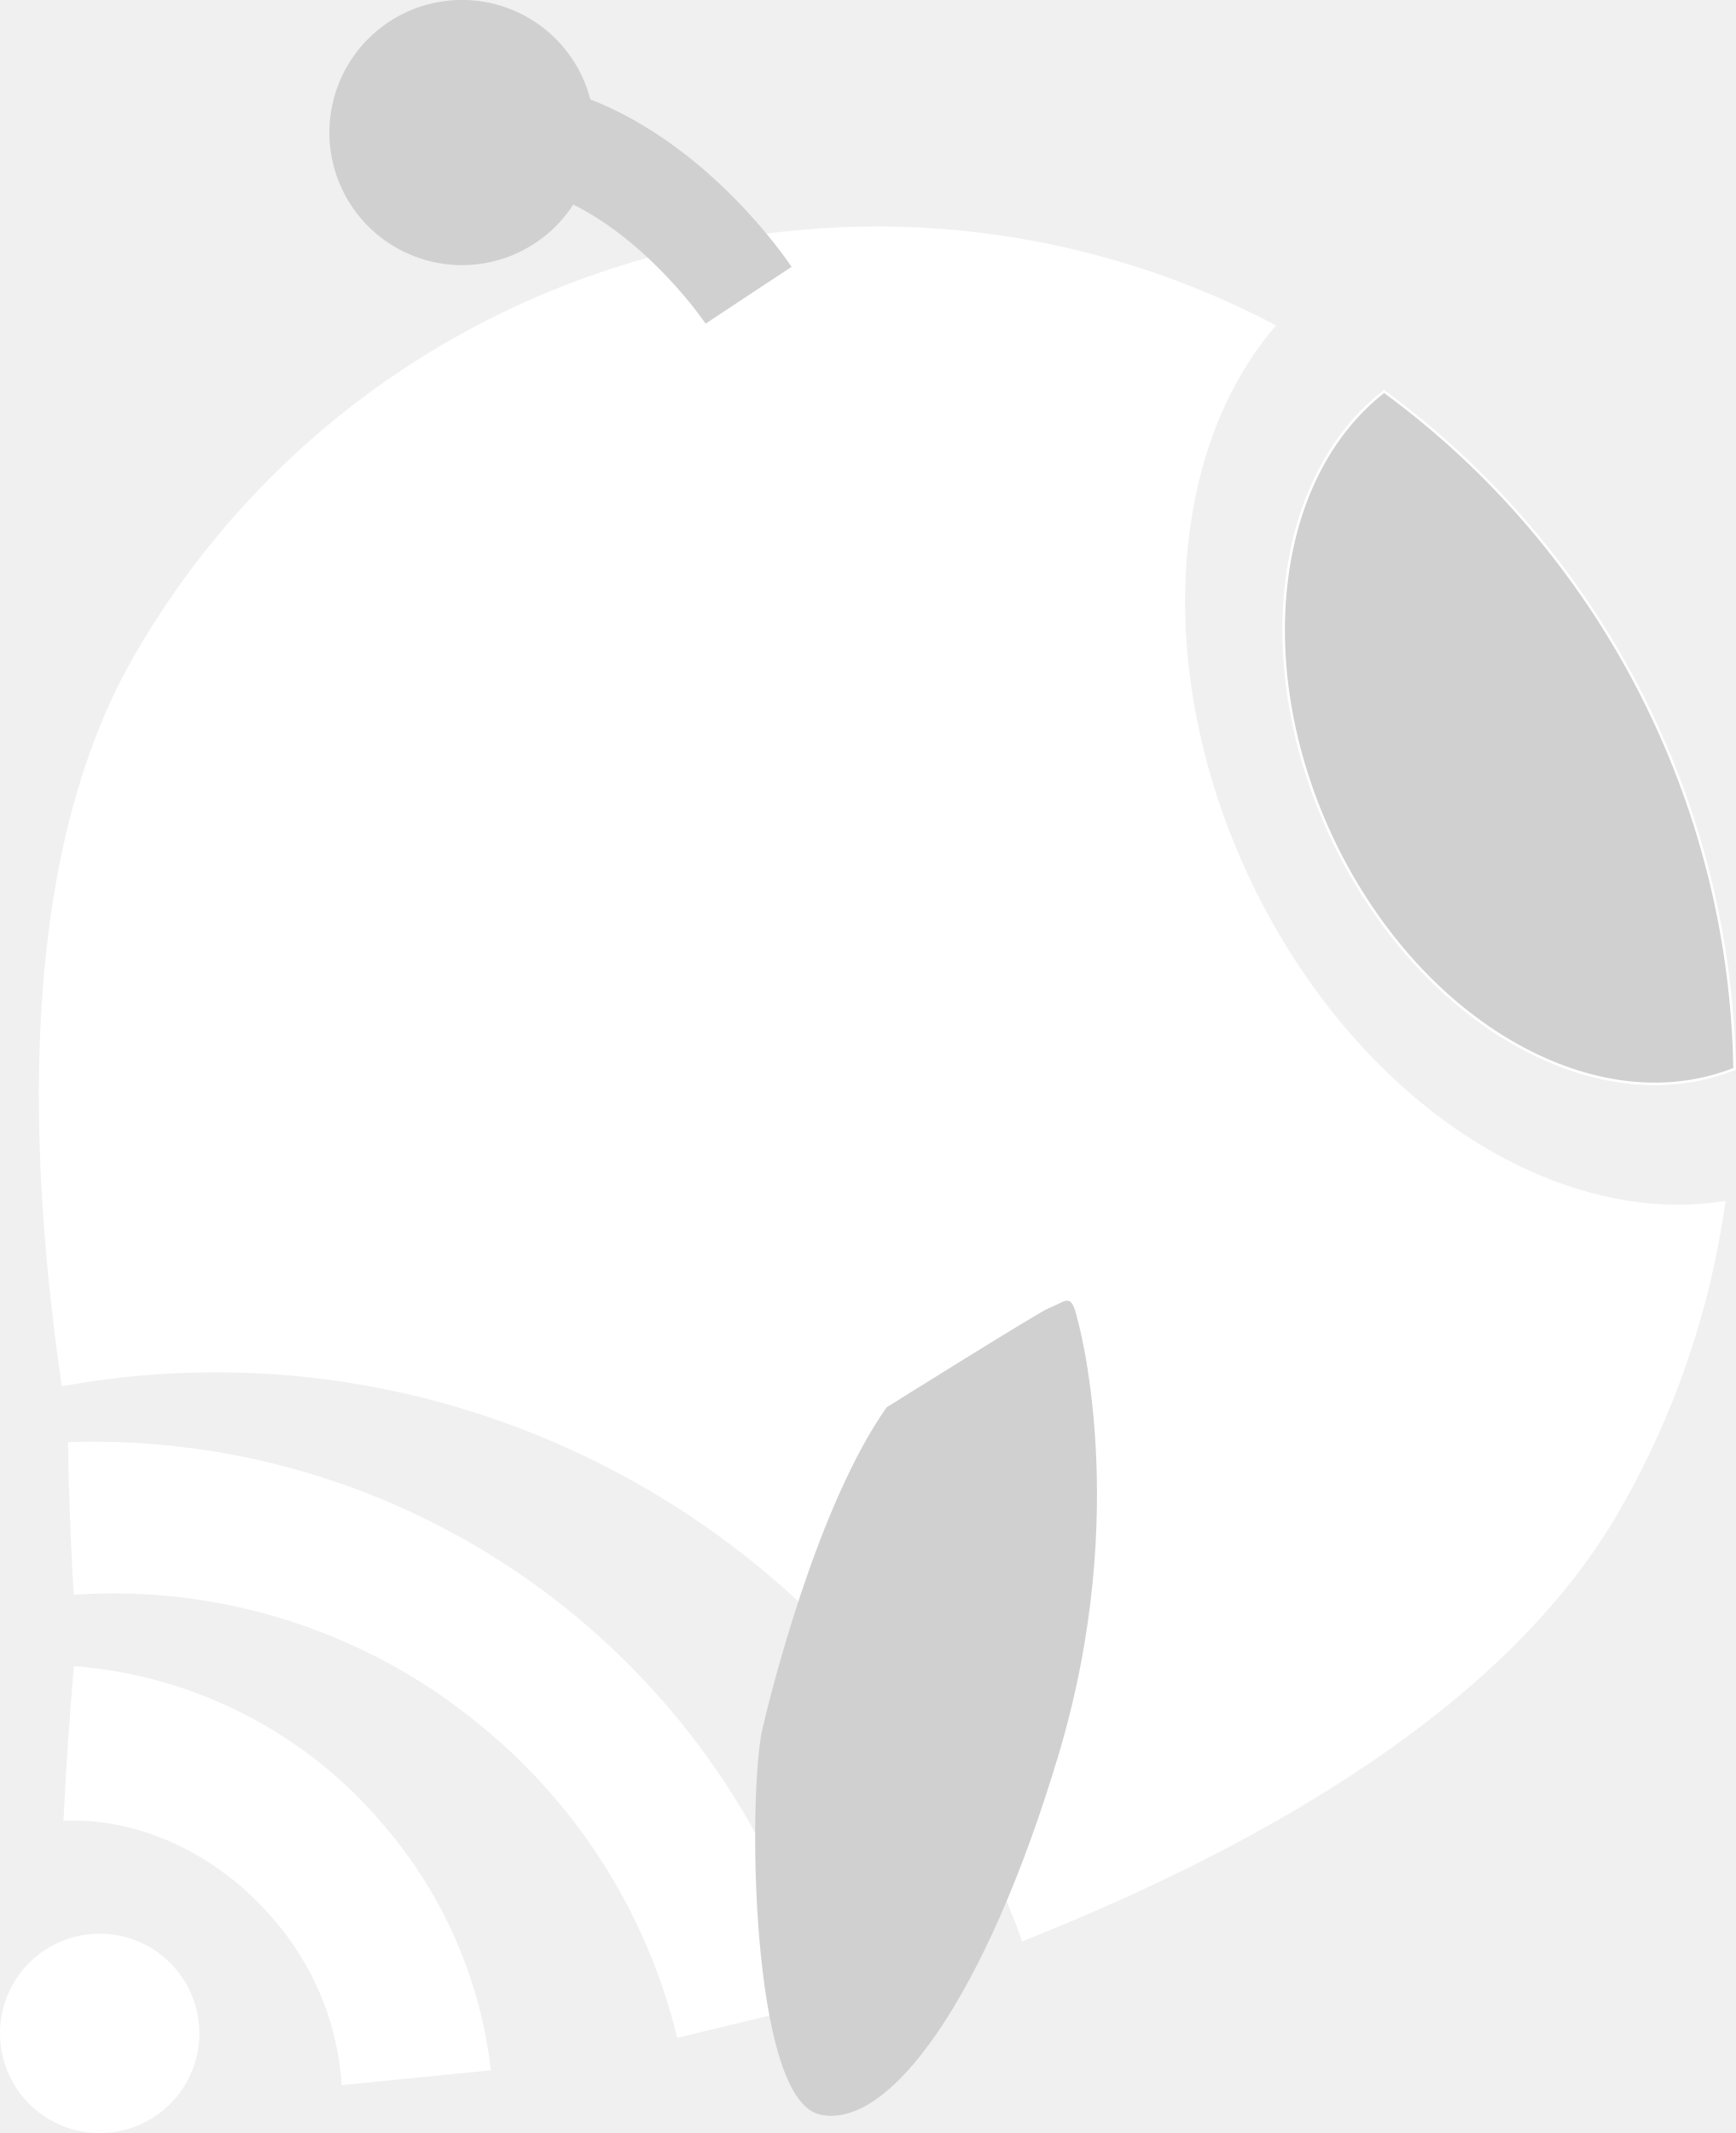
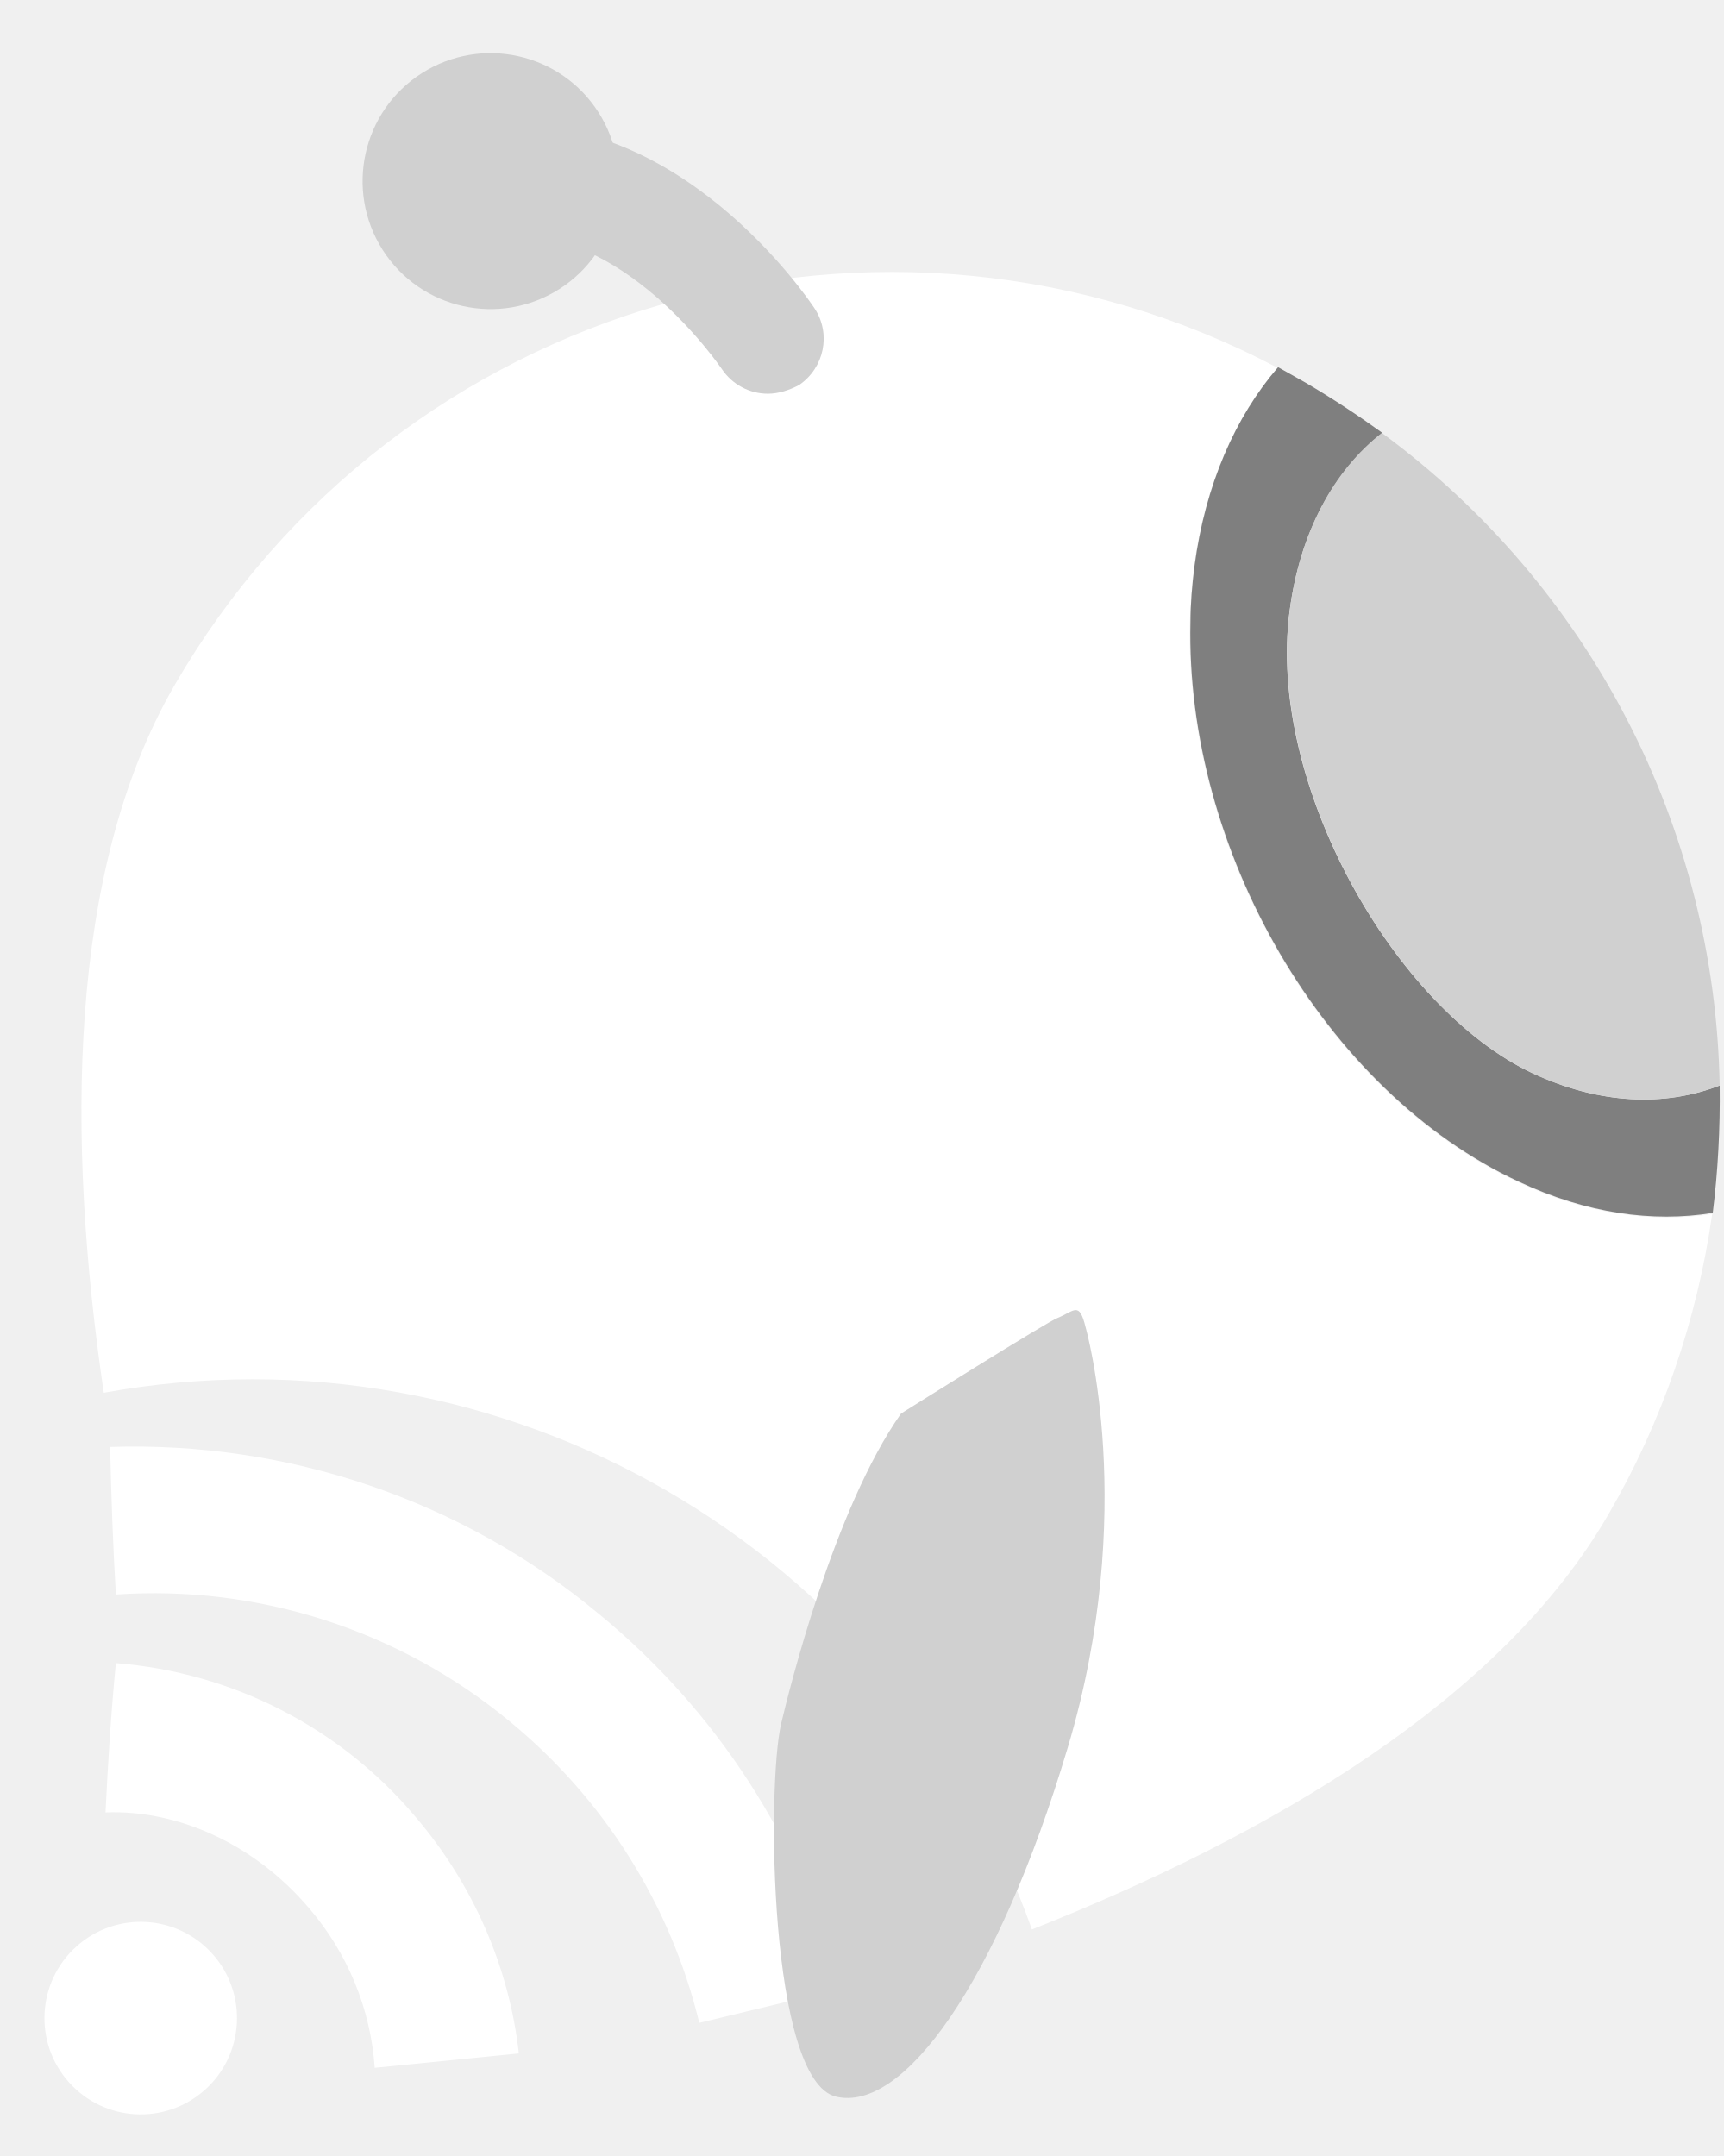
- <svg xmlns="http://www.w3.org/2000/svg" viewBox="0 0 343.69 422.26">
-   <path fill="none" stroke="#fff" stroke-miterlimit="10" d="M274.03 77.82c-9.85 7.74-16.81 20.27-18.95 36.47-4.9 37.19 17.41 79.59 49.85 94.68 13.73 6.39 27.06 6.86 38.26 2.46a169.65 169.65 0 0 0-69.16-133.61z" />
-   <path fill="#fff" d="M301.98 231.37c-39.86-18.55-68.33-68.23-67.31-114.7a104.47 104.47 0 0 1 .87-11.46c2.21-16.78 8.32-30.6 17.11-40.78a169.64 169.64 0 0 0-226 65.24c-21.87 37.87-22 92.67-14.42 144.76a169.62 169.62 0 0 1 190.16 109.89c48.85-19.41 96.16-47 118.1-85a169.14 169.14 0 0 0 21.16-61.59c-12.23 2-25.83.08-39.67-6.36z" />
-   <path fill="#d0d0d0" d="M255.08 114.29c-4.9 37.19 17.41 79.59 49.85 94.68 13.73 6.39 27.06 6.86 38.26 2.46A169.66 169.66 0 0 0 274.05 77.8c-9.86 7.74-16.83 20.28-18.97 36.49z" />
-   <g fill="#fff">
-     <ellipse cx="889.32" cy="669.52" rx="19.73" ry="19.74" transform="rotate(-41.78 104.766 1675.233)" />
-     <path d="M95.3 341.7a114.19 114.19 0 0 0-80.7-26c-.6-9.82-1-19.94-1.13-30.22a150 150 0 0 1 149.61 110.94l-29 7A114.5 114.5 0 0 0 95.3 341.7z" />
-     <path d="M54.21 380c-11.36-13.36-27.12-20.19-41.64-19.57.46-9.44 1.12-19.73 2.06-30.59a89 89 0 0 1 61.42 31.57 90.14 90.14 0 0 1 21.14 48.43l-29.53 2.94A55.4 55.4 0 0 0 54.21 380z" />
+ <svg xmlns="http://www.w3.org/2000/svg" viewBox="0 0 299 374">
+   <g fill="none">
+     <circle cx="24.408" cy="350.081" r="16.7" fill="#FFF" transform="rotate(-41.782 24.408 350.08)" />
+     <path fill="#FFF" d="M88.4 298.6c-19.1-15.8-43.6-23.7-68.3-22-.5-8.3-.8-16.9-1-25.6 30.8-1 61 9.2 84.7 28.9 20.5 16.8 35.2 39.5 42 65.1l-24.5 5.9c-5-20.6-16.6-38.9-32.9-52.3z" />
+     <path fill="#FFF" d="M53.6 331c-9.6-11.3-23-17.1-35.3-16.6.4-8 .9-16.7 1.8-25.9 20.2 1.6 39 11.2 52 26.7 9.9 11.6 16.2 25.9 17.9 41l-25 2.5c-.7-10.2-4.7-19.9-11.4-27.7zm209.8-125.9c-33.8-15.7-57.9-57.8-57-97.1.1-3.2.3-6.5.7-9.7 1.9-14.2 7.1-25.9 14.5-34.5-68.2-36-152.8-11.7-191.4 55.2-18.5 32.1-18.7 78.5-12.2 122.6 69.2-12.6 137.4 26.8 161 93.1 41.4-16.4 81.4-39.8 100-72 9.3-16 15.4-33.8 18-52.1-10.4 1.6-21.9 0-33.6-5.5z" />
+     <path fill="#7F7F7F" d="M298.3 188.3c-9.5 3.7-20.8 3.3-32.4-2.1-24-11.2-46.2-50.3-42.2-80.2 1.8-13.7 7.7-24.3 16.1-30.9-4.3-3.1-8.7-6-13.3-8.7l-4.8-2.7c-7.4 8.6-12.6 20.3-14.5 34.5-.4 3.2-.7 6.5-.7 9.7-.9 39.4 23.2 81.4 57 97.1 11.7 5.5 23.2 7.1 33.6 5.4.9-7.2 1.3-14.7 1.2-22.1z" />
+     <path fill="#D0D0D0" d="M223.7 106c-3.9 29.9 18.2 69 42.2 80.2 11.6 5.4 22.9 5.8 32.4 2.1-.8-44.8-22.5-86.7-58.6-113.2-8.3 6.5-14.2 17.1-16 30.9zm-90.5-37.7c-3.2 0-6.2-1.6-8-4.3-.3-.4-17.4-25.6-38.9-23-5.2.6-10-3.1-10.6-8.4-.6-5.2 3.1-10 8.4-10.6 33.4-4 56.2 30 57.2 31.5 2.9 4.4 1.7 10.3-2.7 13.3-1.7.9-3.6 1.5-5.4 1.5z" />
+     <circle cx="85.095" cy="31.42" r="22.199" fill="#D0D0D0" transform="rotate(-32.508 85.095 31.42)" />
+     <path fill="#D0D0D0" d="M188.3 230.2s9.2 31.9-3.1 73c-12.3 41.1-28.6 63.3-40.2 60.5-11.6-2.8-12-54-9.5-64.7 1.3-5.5 9.1-37.2 20.8-53.8 0 0 25.8-16.2 27.2-16.6 2.9-1.2 3.7-2.9 4.8 1.6z" />
  </g>
-   <path fill="#d0d0d0" d="M116.88 19.67a26.25 26.25 0 1 0-3.37 20.82c15.51 7.79 26.05 23.36 26.2 23.58l8.5-5.63 8.52-5.61c-.84-1.26-15.99-23.83-39.85-33.16zM213.29 261s10.86 37.6-3.63 86.15-33.74 74.77-47.46 71.42-14.15-63.8-11.22-76.43c1.53-6.53 10.75-43.95 24.57-63.54 0 0 30.5-19.08 32.13-19.65 3.39-1.26 4.37-3.34 5.61 2.05z" />
</svg>
